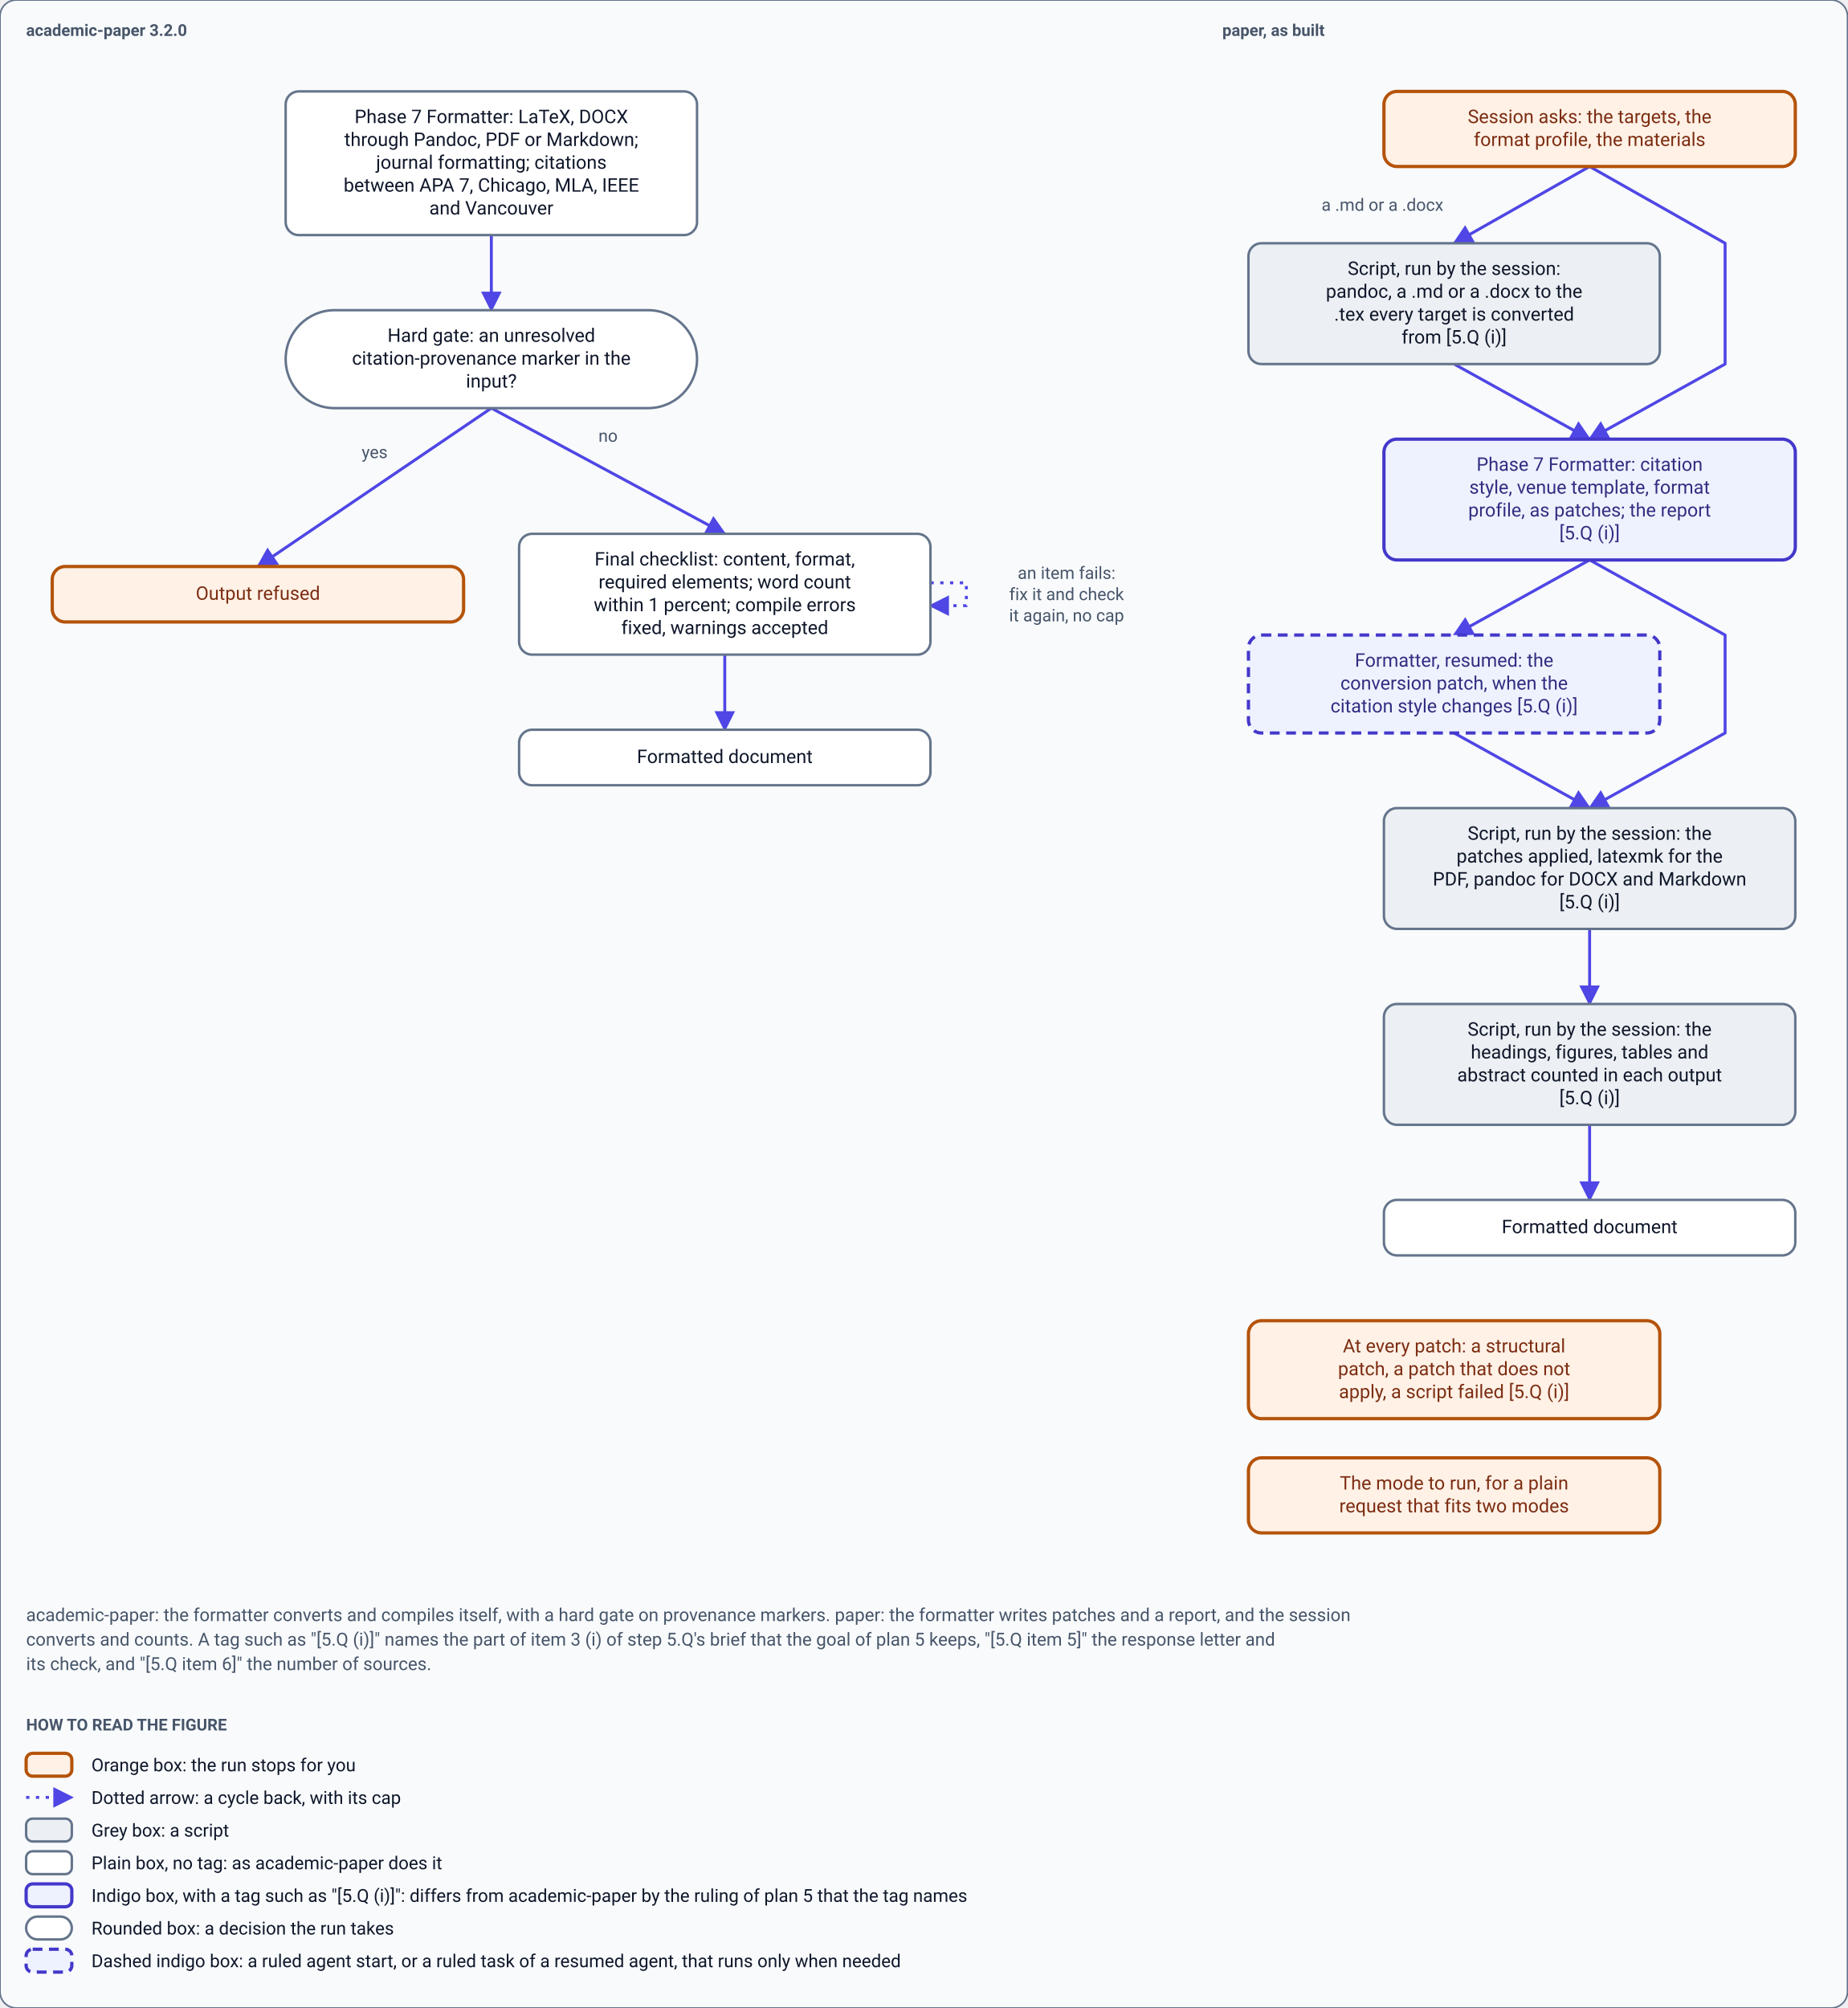
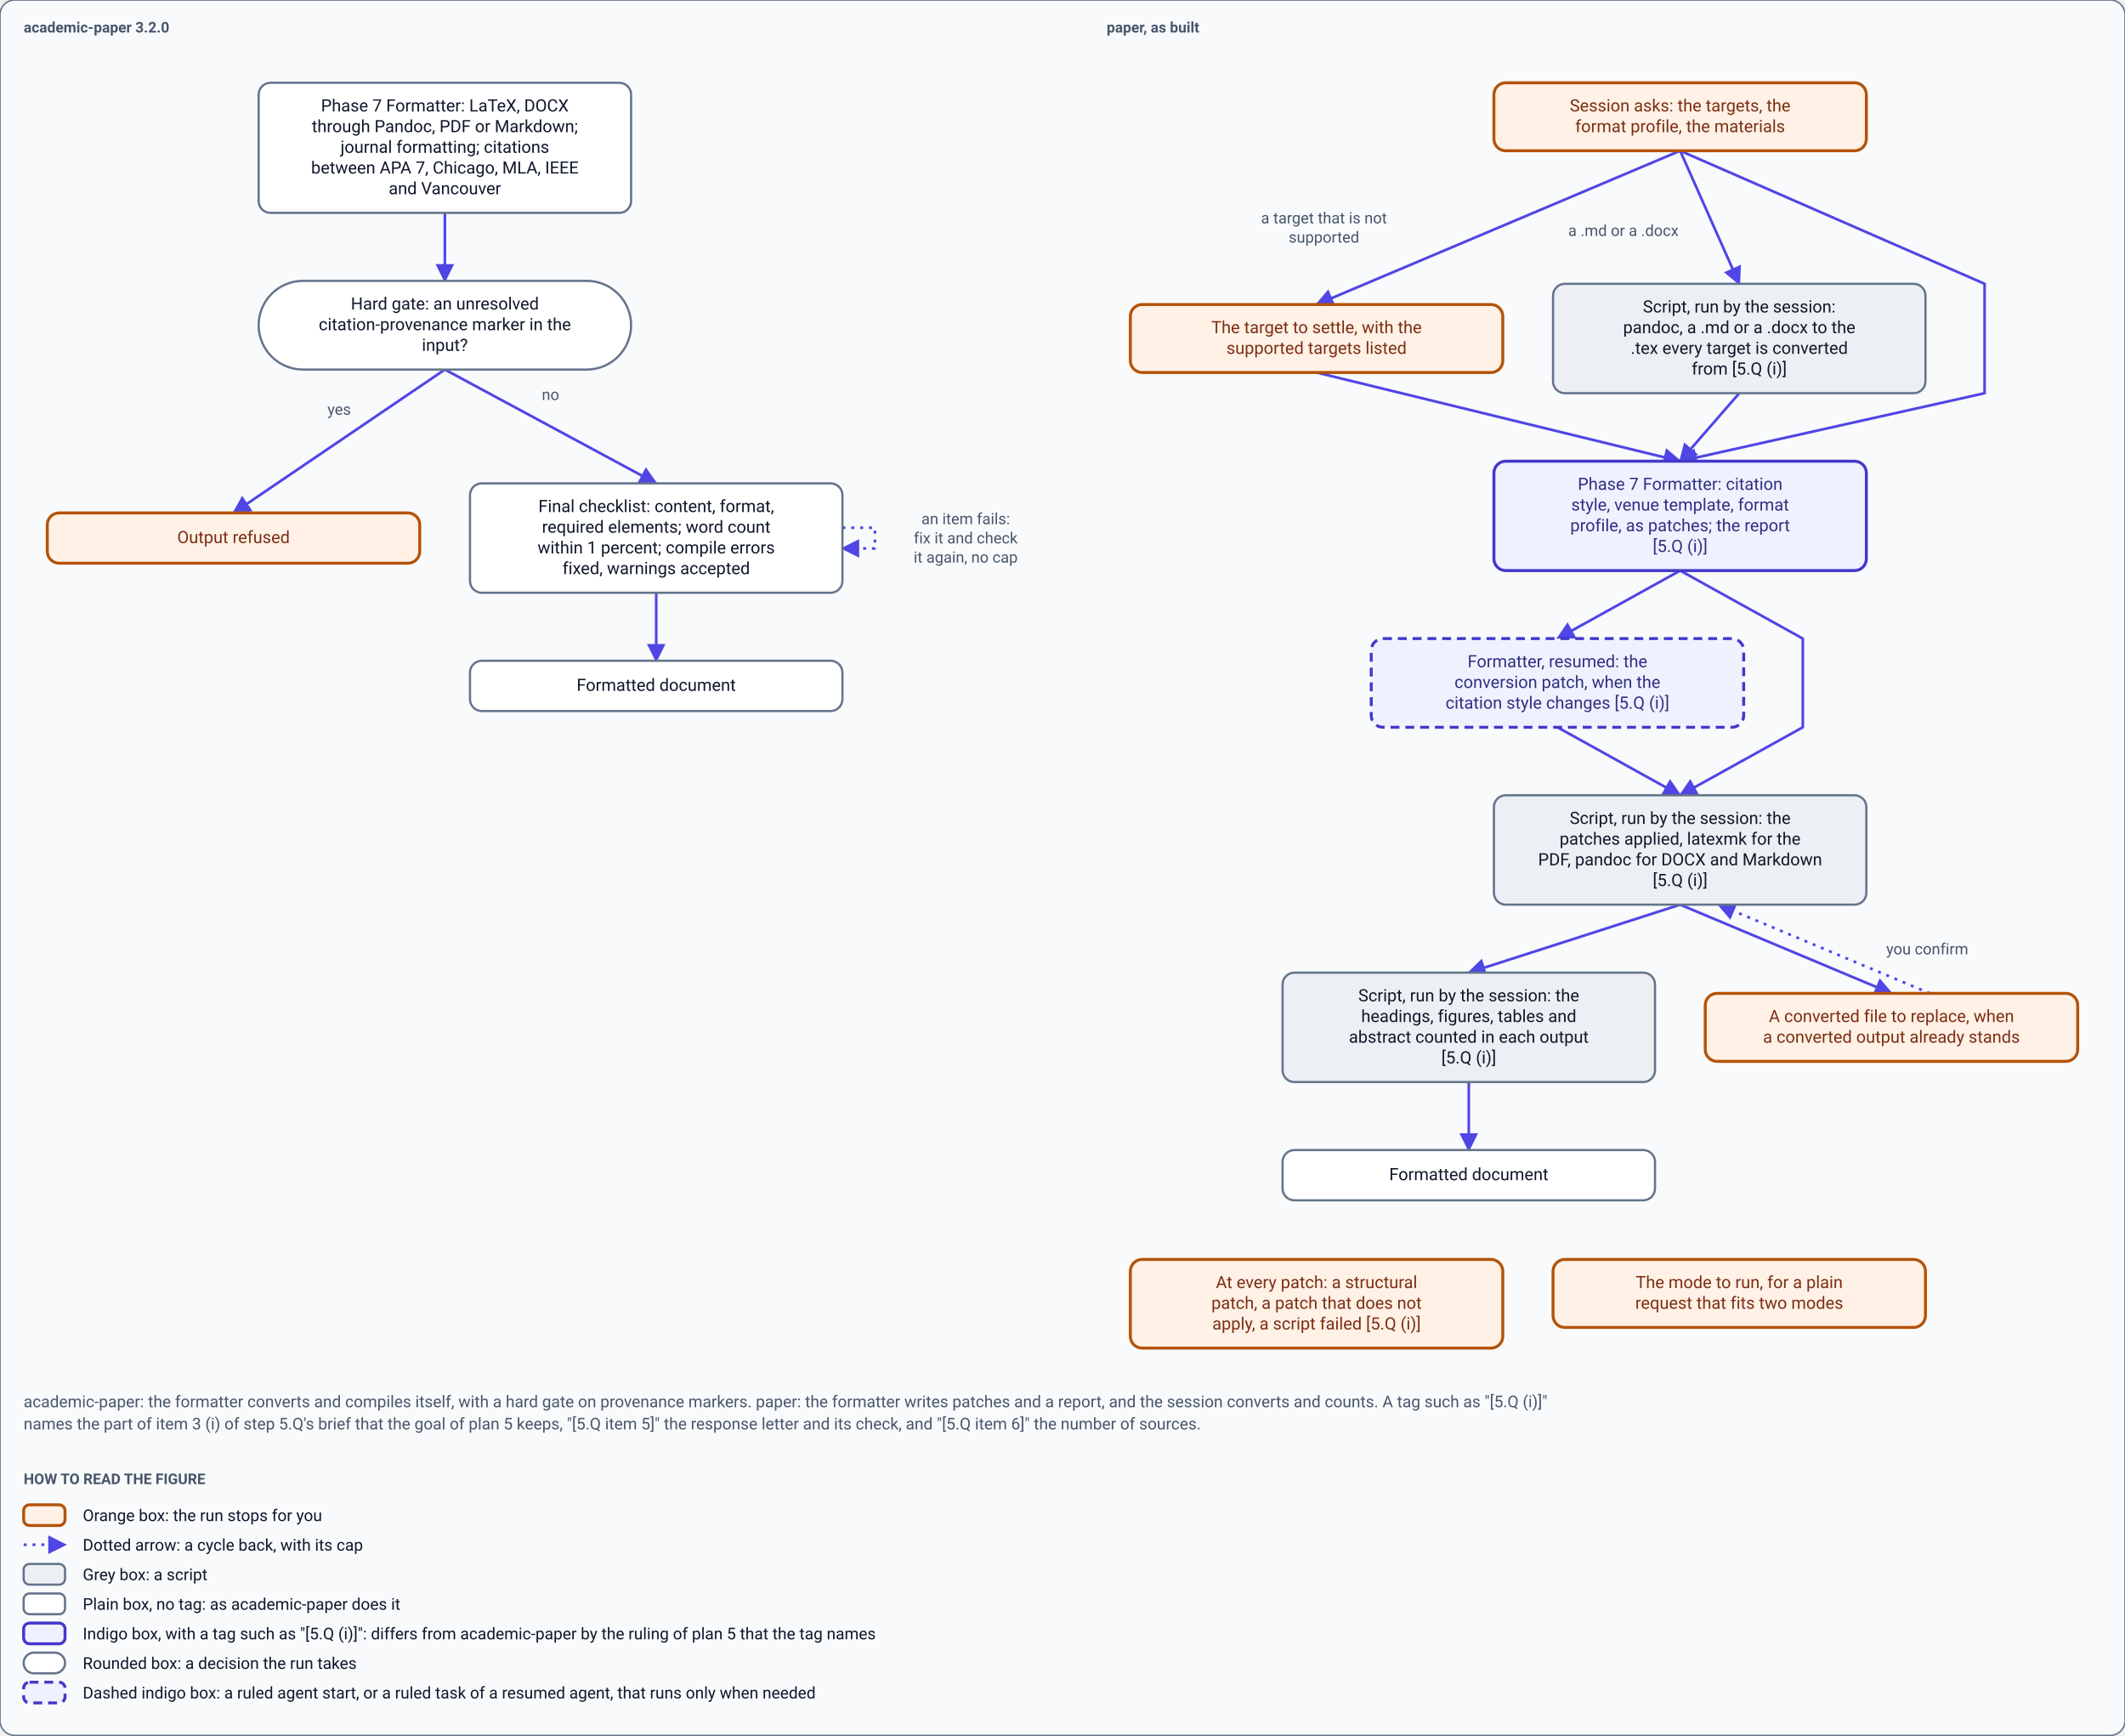
- <svg xmlns="http://www.w3.org/2000/svg" viewBox="0 0 1131.8 1230" width="1131.8" height="1230" role="img" aria-label="The format-convert mode, detailed view. Boxes: academic-paper 3.2.0: Phase 7 Formatter: LaTeX, DOCX through Pandoc, PDF or Markdown; journal formatting; citations between APA 7, Chicago, MLA, IEEE and Vancouver (agent); Hard gate: an unresolved citation-provenance marker in the input? (question); Output refused (stop); Final checklist: content, format, required elements; word count within 1 percent; compile errors fixed, warnings accepted (agent); Formatted document (agent) | paper, as built: Session asks: the targets, the format profile, the materials (stop); Script, run by the session: pandoc, a .md or a .docx to the .tex every target is converted from [5.Q (i)] (script); Phase 7 Formatter: citation style, venue template, format profile, as patches; the report [5.Q (i)] (ruled); Formatter, resumed: the conversion patch, when the citation style changes [5.Q (i)] (ruled, only when needed); Script, run by the session: the patches applied, latexmk for the PDF, pandoc for DOCX and Markdown [5.Q (i)] (script); Script, run by the session: the headings, figures, tables and abstract counted in each output [5.Q (i)] (script); Formatted document (agent); At every patch: a structural patch, a patch that does not apply, a script failed [5.Q (i)] (stop); The mode to run, for a plain request that fits two modes (stop).">
+ <svg xmlns="http://www.w3.org/2000/svg" viewBox="0 0 1437.8 1174" width="1437.8" height="1174" role="img" aria-label="The format-convert mode, detailed view. Boxes: academic-paper 3.2.0: Phase 7 Formatter: LaTeX, DOCX through Pandoc, PDF or Markdown; journal formatting; citations between APA 7, Chicago, MLA, IEEE and Vancouver (agent); Hard gate: an unresolved citation-provenance marker in the input? (question); Output refused (stop); Final checklist: content, format, required elements; word count within 1 percent; compile errors fixed, warnings accepted (agent); Formatted document (agent) | paper, as built: Session asks: the targets, the format profile, the materials (stop); The target to settle, with the supported targets listed (stop); Script, run by the session: pandoc, a .md or a .docx to the .tex every target is converted from [5.Q (i)] (script); Phase 7 Formatter: citation style, venue template, format profile, as patches; the report [5.Q (i)] (ruled); Formatter, resumed: the conversion patch, when the citation style changes [5.Q (i)] (ruled, only when needed); Script, run by the session: the patches applied, latexmk for the PDF, pandoc for DOCX and Markdown [5.Q (i)] (script); Script, run by the session: the headings, figures, tables and abstract counted in each output [5.Q (i)] (script); A converted file to replace, when a converted output already stands (stop); Formatted document (agent); At every patch: a structural patch, a patch that does not apply, a script failed [5.Q (i)] (stop); The mode to run, for a plain request that fits two modes (stop).">
  <defs>
    <marker id="arrow" viewBox="0 0 10 10" refX="9" refY="5" markerWidth="7" markerHeight="7" orient="auto">
      <path d="M0,0 L10,5 L0,10 z" fill="#4f46e5" />
    </marker>
  </defs>
-   <rect x="0" y="0" width="1131.8" height="1230" rx="10" fill="#f8fafc" stroke="#64748b" />
+   <rect x="0" y="0" width="1437.8" height="1174" rx="10" fill="#f8fafc" stroke="#64748b" />
  <text x="16" y="22" font-family="ui-sans-serif, -apple-system, 'Segoe UI', Roboto, Helvetica, Arial, sans-serif" font-size="10" fill="#475569" font-weight="700" text-anchor="start">academic-paper 3.2.0</text>
  <path d="M301,144 L301,190" fill="none" stroke="#4f46e5" stroke-width="1.8" marker-end="url(#arrow)" stroke-linejoin="round" />
  <path d="M301,250 L158,347" fill="none" stroke="#4f46e5" stroke-width="1.8" marker-end="url(#arrow)" stroke-linejoin="round" />
  <path d="M301,250 L444,327" fill="none" stroke="#4f46e5" stroke-width="1.8" marker-end="url(#arrow)" stroke-linejoin="round" />
  <path d="M444,401 L444,447" fill="none" stroke="#4f46e5" stroke-width="1.8" marker-end="url(#arrow)" stroke-linejoin="round" />
  <path d="M570,357 L592,357 L592,371 L570,371" fill="none" stroke="#4f46e5" stroke-width="1.8" stroke-dasharray="2 4" marker-end="url(#arrow)" stroke-linejoin="round" />
  <rect x="175" y="56" width="252" height="88" rx="8" fill="#ffffff" stroke="#64748b" stroke-width="1.5" />
  <text x="301" y="75.4" font-family="ui-sans-serif, -apple-system, 'Segoe UI', Roboto, Helvetica, Arial, sans-serif" font-size="11.5" fill="#0f172a" font-weight="400" text-anchor="middle">Phase 7 Formatter: LaTeX, DOCX</text>
  <text x="301" y="89.4" font-family="ui-sans-serif, -apple-system, 'Segoe UI', Roboto, Helvetica, Arial, sans-serif" font-size="11.5" fill="#0f172a" font-weight="400" text-anchor="middle">through Pandoc, PDF or Markdown;</text>
  <text x="301" y="103.4" font-family="ui-sans-serif, -apple-system, 'Segoe UI', Roboto, Helvetica, Arial, sans-serif" font-size="11.5" fill="#0f172a" font-weight="400" text-anchor="middle">journal formatting; citations</text>
  <text x="301" y="117.4" font-family="ui-sans-serif, -apple-system, 'Segoe UI', Roboto, Helvetica, Arial, sans-serif" font-size="11.5" fill="#0f172a" font-weight="400" text-anchor="middle">between APA 7, Chicago, MLA, IEEE</text>
  <text x="301" y="131.4" font-family="ui-sans-serif, -apple-system, 'Segoe UI', Roboto, Helvetica, Arial, sans-serif" font-size="11.5" fill="#0f172a" font-weight="400" text-anchor="middle">and Vancouver</text>
  <rect x="175" y="190" width="252" height="60" rx="30" fill="#ffffff" stroke="#64748b" stroke-width="1.5" />
  <text x="301" y="209.4" font-family="ui-sans-serif, -apple-system, 'Segoe UI', Roboto, Helvetica, Arial, sans-serif" font-size="11.5" fill="#0f172a" font-weight="400" text-anchor="middle">Hard gate: an unresolved</text>
  <text x="301" y="223.4" font-family="ui-sans-serif, -apple-system, 'Segoe UI', Roboto, Helvetica, Arial, sans-serif" font-size="11.5" fill="#0f172a" font-weight="400" text-anchor="middle">citation-provenance marker in the</text>
  <text x="301" y="237.4" font-family="ui-sans-serif, -apple-system, 'Segoe UI', Roboto, Helvetica, Arial, sans-serif" font-size="11.5" fill="#0f172a" font-weight="400" text-anchor="middle">input?</text>
  <rect x="32" y="347" width="252" height="34" rx="8" fill="#fff1e6" stroke="#b45309" stroke-width="2" />
  <text x="158" y="367.4" font-family="ui-sans-serif, -apple-system, 'Segoe UI', Roboto, Helvetica, Arial, sans-serif" font-size="11.5" fill="#7c2d12" font-weight="400" text-anchor="middle">Output refused</text>
  <rect x="318" y="327" width="252" height="74" rx="8" fill="#ffffff" stroke="#64748b" stroke-width="1.5" />
  <text x="444" y="346.4" font-family="ui-sans-serif, -apple-system, 'Segoe UI', Roboto, Helvetica, Arial, sans-serif" font-size="11.5" fill="#0f172a" font-weight="400" text-anchor="middle">Final checklist: content, format,</text>
  <text x="444" y="360.4" font-family="ui-sans-serif, -apple-system, 'Segoe UI', Roboto, Helvetica, Arial, sans-serif" font-size="11.5" fill="#0f172a" font-weight="400" text-anchor="middle">required elements; word count</text>
  <text x="444" y="374.4" font-family="ui-sans-serif, -apple-system, 'Segoe UI', Roboto, Helvetica, Arial, sans-serif" font-size="11.5" fill="#0f172a" font-weight="400" text-anchor="middle">within 1 percent; compile errors</text>
  <text x="444" y="388.4" font-family="ui-sans-serif, -apple-system, 'Segoe UI', Roboto, Helvetica, Arial, sans-serif" font-size="11.5" fill="#0f172a" font-weight="400" text-anchor="middle">fixed, warnings accepted</text>
  <rect x="318" y="447" width="252" height="34" rx="8" fill="#ffffff" stroke="#64748b" stroke-width="1.5" />
  <text x="444" y="467.4" font-family="ui-sans-serif, -apple-system, 'Segoe UI', Roboto, Helvetica, Arial, sans-serif" font-size="11.5" fill="#0f172a" font-weight="400" text-anchor="middle">Formatted document</text>
  <text x="229.5" y="280.6" font-family="ui-sans-serif, -apple-system, 'Segoe UI', Roboto, Helvetica, Arial, sans-serif" font-size="10.5" fill="#475569" font-weight="400" text-anchor="middle" stroke="#f8fafc" stroke-width="4" stroke-linejoin="round" paint-order="stroke">yes</text>
  <text x="372.5" y="270.6" font-family="ui-sans-serif, -apple-system, 'Segoe UI', Roboto, Helvetica, Arial, sans-serif" font-size="10.5" fill="#475569" font-weight="400" text-anchor="middle" stroke="#f8fafc" stroke-width="4" stroke-linejoin="round" paint-order="stroke">no</text>
  <text x="653.4" y="354.6" font-family="ui-sans-serif, -apple-system, 'Segoe UI', Roboto, Helvetica, Arial, sans-serif" font-size="10.5" fill="#475569" font-weight="400" text-anchor="middle" stroke="#f8fafc" stroke-width="4" stroke-linejoin="round" paint-order="stroke">an item fails:</text>
  <text x="653.4" y="367.6" font-family="ui-sans-serif, -apple-system, 'Segoe UI', Roboto, Helvetica, Arial, sans-serif" font-size="10.5" fill="#475569" font-weight="400" text-anchor="middle" stroke="#f8fafc" stroke-width="4" stroke-linejoin="round" paint-order="stroke">fix it and check</text>
  <text x="653.4" y="380.6" font-family="ui-sans-serif, -apple-system, 'Segoe UI', Roboto, Helvetica, Arial, sans-serif" font-size="10.5" fill="#475569" font-weight="400" text-anchor="middle" stroke="#f8fafc" stroke-width="4" stroke-linejoin="round" paint-order="stroke">it again, no cap</text>
  <text x="748.8" y="22" font-family="ui-sans-serif, -apple-system, 'Segoe UI', Roboto, Helvetica, Arial, sans-serif" font-size="10" fill="#475569" font-weight="700" text-anchor="start">paper, as built</text>
-   <path d="M973.8,102 L890.8,149" fill="none" stroke="#4f46e5" stroke-width="1.8" marker-end="url(#arrow)" stroke-linejoin="round" />
-   <path d="M973.8,102 L1056.8,149 L1056.8,223 L973.8,269" fill="none" stroke="#4f46e5" stroke-width="1.8" marker-end="url(#arrow)" stroke-linejoin="round" />
-   <path d="M890.8,223 L973.8,269" fill="none" stroke="#4f46e5" stroke-width="1.8" marker-end="url(#arrow)" stroke-linejoin="round" />
-   <path d="M973.8,343 L890.8,389" fill="none" stroke="#4f46e5" stroke-width="1.8" marker-end="url(#arrow)" stroke-linejoin="round" />
-   <path d="M973.8,343 L1056.8,389 L1056.8,449 L973.8,495" fill="none" stroke="#4f46e5" stroke-width="1.8" marker-end="url(#arrow)" stroke-linejoin="round" />
-   <path d="M890.8,449 L973.8,495" fill="none" stroke="#4f46e5" stroke-width="1.8" marker-end="url(#arrow)" stroke-linejoin="round" />
-   <path d="M973.8,569 L973.8,615" fill="none" stroke="#4f46e5" stroke-width="1.8" marker-end="url(#arrow)" stroke-linejoin="round" />
-   <path d="M973.8,689 L973.8,735" fill="none" stroke="#4f46e5" stroke-width="1.8" marker-end="url(#arrow)" stroke-linejoin="round" />
-   <rect x="847.8" y="56" width="252" height="46" rx="8" fill="#fff1e6" stroke="#b45309" stroke-width="2" />
-   <text x="973.8" y="75.4" font-family="ui-sans-serif, -apple-system, 'Segoe UI', Roboto, Helvetica, Arial, sans-serif" font-size="11.5" fill="#7c2d12" font-weight="400" text-anchor="middle">Session asks: the targets, the</text>
-   <text x="973.8" y="89.4" font-family="ui-sans-serif, -apple-system, 'Segoe UI', Roboto, Helvetica, Arial, sans-serif" font-size="11.5" fill="#7c2d12" font-weight="400" text-anchor="middle">format profile, the materials</text>
-   <rect x="764.8" y="149" width="252" height="74" rx="8" fill="#eceff3" stroke="#64748b" stroke-width="1.5" />
-   <text x="890.8" y="168.4" font-family="ui-sans-serif, -apple-system, 'Segoe UI', Roboto, Helvetica, Arial, sans-serif" font-size="11.5" fill="#0f172a" font-weight="400" text-anchor="middle">Script, run by the session:</text>
-   <text x="890.8" y="182.4" font-family="ui-sans-serif, -apple-system, 'Segoe UI', Roboto, Helvetica, Arial, sans-serif" font-size="11.5" fill="#0f172a" font-weight="400" text-anchor="middle">pandoc, a .md or a .docx to the</text>
-   <text x="890.8" y="196.4" font-family="ui-sans-serif, -apple-system, 'Segoe UI', Roboto, Helvetica, Arial, sans-serif" font-size="11.5" fill="#0f172a" font-weight="400" text-anchor="middle">.tex every target is converted</text>
-   <text x="890.8" y="210.4" font-family="ui-sans-serif, -apple-system, 'Segoe UI', Roboto, Helvetica, Arial, sans-serif" font-size="11.5" fill="#0f172a" font-weight="400" text-anchor="middle">from [5.Q (i)]</text>
-   <rect x="847.8" y="269" width="252" height="74" rx="8" fill="#eef2ff" stroke="#4338ca" stroke-width="2" />
-   <text x="973.8" y="288.4" font-family="ui-sans-serif, -apple-system, 'Segoe UI', Roboto, Helvetica, Arial, sans-serif" font-size="11.5" fill="#312e81" font-weight="400" text-anchor="middle">Phase 7 Formatter: citation</text>
-   <text x="973.8" y="302.4" font-family="ui-sans-serif, -apple-system, 'Segoe UI', Roboto, Helvetica, Arial, sans-serif" font-size="11.5" fill="#312e81" font-weight="400" text-anchor="middle">style, venue template, format</text>
-   <text x="973.8" y="316.4" font-family="ui-sans-serif, -apple-system, 'Segoe UI', Roboto, Helvetica, Arial, sans-serif" font-size="11.5" fill="#312e81" font-weight="400" text-anchor="middle">profile, as patches; the report</text>
-   <text x="973.8" y="330.4" font-family="ui-sans-serif, -apple-system, 'Segoe UI', Roboto, Helvetica, Arial, sans-serif" font-size="11.5" fill="#312e81" font-weight="400" text-anchor="middle">[5.Q (i)]</text>
-   <rect x="764.8" y="389" width="252" height="60" rx="8" fill="#eef2ff" stroke="#4338ca" stroke-width="2" stroke-dasharray="6 4" />
-   <text x="890.8" y="408.4" font-family="ui-sans-serif, -apple-system, 'Segoe UI', Roboto, Helvetica, Arial, sans-serif" font-size="11.5" fill="#312e81" font-weight="400" text-anchor="middle">Formatter, resumed: the</text>
-   <text x="890.8" y="422.4" font-family="ui-sans-serif, -apple-system, 'Segoe UI', Roboto, Helvetica, Arial, sans-serif" font-size="11.5" fill="#312e81" font-weight="400" text-anchor="middle">conversion patch, when the</text>
-   <text x="890.8" y="436.4" font-family="ui-sans-serif, -apple-system, 'Segoe UI', Roboto, Helvetica, Arial, sans-serif" font-size="11.5" fill="#312e81" font-weight="400" text-anchor="middle">citation style changes [5.Q (i)]</text>
-   <rect x="847.8" y="495" width="252" height="74" rx="8" fill="#eceff3" stroke="#64748b" stroke-width="1.5" />
-   <text x="973.8" y="514.4" font-family="ui-sans-serif, -apple-system, 'Segoe UI', Roboto, Helvetica, Arial, sans-serif" font-size="11.5" fill="#0f172a" font-weight="400" text-anchor="middle">Script, run by the session: the</text>
-   <text x="973.8" y="528.4" font-family="ui-sans-serif, -apple-system, 'Segoe UI', Roboto, Helvetica, Arial, sans-serif" font-size="11.5" fill="#0f172a" font-weight="400" text-anchor="middle">patches applied, latexmk for the</text>
-   <text x="973.8" y="542.4" font-family="ui-sans-serif, -apple-system, 'Segoe UI', Roboto, Helvetica, Arial, sans-serif" font-size="11.5" fill="#0f172a" font-weight="400" text-anchor="middle">PDF, pandoc for DOCX and Markdown</text>
-   <text x="973.8" y="556.4" font-family="ui-sans-serif, -apple-system, 'Segoe UI', Roboto, Helvetica, Arial, sans-serif" font-size="11.5" fill="#0f172a" font-weight="400" text-anchor="middle">[5.Q (i)]</text>
-   <rect x="847.8" y="615" width="252" height="74" rx="8" fill="#eceff3" stroke="#64748b" stroke-width="1.5" />
-   <text x="973.8" y="634.4" font-family="ui-sans-serif, -apple-system, 'Segoe UI', Roboto, Helvetica, Arial, sans-serif" font-size="11.5" fill="#0f172a" font-weight="400" text-anchor="middle">Script, run by the session: the</text>
-   <text x="973.8" y="648.4" font-family="ui-sans-serif, -apple-system, 'Segoe UI', Roboto, Helvetica, Arial, sans-serif" font-size="11.5" fill="#0f172a" font-weight="400" text-anchor="middle">headings, figures, tables and</text>
-   <text x="973.8" y="662.4" font-family="ui-sans-serif, -apple-system, 'Segoe UI', Roboto, Helvetica, Arial, sans-serif" font-size="11.5" fill="#0f172a" font-weight="400" text-anchor="middle">abstract counted in each output</text>
-   <text x="973.8" y="676.4" font-family="ui-sans-serif, -apple-system, 'Segoe UI', Roboto, Helvetica, Arial, sans-serif" font-size="11.5" fill="#0f172a" font-weight="400" text-anchor="middle">[5.Q (i)]</text>
-   <rect x="847.8" y="735" width="252" height="34" rx="8" fill="#ffffff" stroke="#64748b" stroke-width="1.5" />
-   <text x="973.8" y="755.4" font-family="ui-sans-serif, -apple-system, 'Segoe UI', Roboto, Helvetica, Arial, sans-serif" font-size="11.5" fill="#0f172a" font-weight="400" text-anchor="middle">Formatted document</text>
-   <rect x="764.8" y="809" width="252" height="60" rx="8" fill="#fff1e6" stroke="#b45309" stroke-width="2" />
-   <text x="890.8" y="828.4" font-family="ui-sans-serif, -apple-system, 'Segoe UI', Roboto, Helvetica, Arial, sans-serif" font-size="11.5" fill="#7c2d12" font-weight="400" text-anchor="middle">At every patch: a structural</text>
-   <text x="890.8" y="842.4" font-family="ui-sans-serif, -apple-system, 'Segoe UI', Roboto, Helvetica, Arial, sans-serif" font-size="11.5" fill="#7c2d12" font-weight="400" text-anchor="middle">patch, a patch that does not</text>
-   <text x="890.8" y="856.4" font-family="ui-sans-serif, -apple-system, 'Segoe UI', Roboto, Helvetica, Arial, sans-serif" font-size="11.5" fill="#7c2d12" font-weight="400" text-anchor="middle">apply, a script failed [5.Q (i)]</text>
-   <rect x="764.8" y="893" width="252" height="46" rx="8" fill="#fff1e6" stroke="#b45309" stroke-width="2" />
-   <text x="890.8" y="912.4" font-family="ui-sans-serif, -apple-system, 'Segoe UI', Roboto, Helvetica, Arial, sans-serif" font-size="11.5" fill="#7c2d12" font-weight="400" text-anchor="middle">The mode to run, for a plain</text>
-   <text x="890.8" y="926.4" font-family="ui-sans-serif, -apple-system, 'Segoe UI', Roboto, Helvetica, Arial, sans-serif" font-size="11.5" fill="#7c2d12" font-weight="400" text-anchor="middle">request that fits two modes</text>
-   <text x="846.9" y="129.1" font-family="ui-sans-serif, -apple-system, 'Segoe UI', Roboto, Helvetica, Arial, sans-serif" font-size="10.5" fill="#475569" font-weight="400" text-anchor="middle" stroke="#f8fafc" stroke-width="4" stroke-linejoin="round" paint-order="stroke">a .md or a .docx</text>
-   <text x="16" y="993" font-family="ui-sans-serif, -apple-system, 'Segoe UI', Roboto, Helvetica, Arial, sans-serif" font-size="11" fill="#475569" font-weight="400" text-anchor="start">academic-paper: the formatter converts and compiles itself, with a hard gate on provenance markers. paper: the formatter writes patches and a report, and the session</text>
-   <text x="16" y="1008" font-family="ui-sans-serif, -apple-system, 'Segoe UI', Roboto, Helvetica, Arial, sans-serif" font-size="11" fill="#475569" font-weight="400" text-anchor="start">converts and counts. A tag such as "[5.Q (i)]" names the part of item 3 (i) of step 5.Q's brief that the goal of plan 5 keeps, "[5.Q item 5]" the response letter and</text>
-   <text x="16" y="1023" font-family="ui-sans-serif, -apple-system, 'Segoe UI', Roboto, Helvetica, Arial, sans-serif" font-size="11" fill="#475569" font-weight="400" text-anchor="start">its check, and "[5.Q item 6]" the number of sources.</text>
-   <text x="16" y="1060" font-family="ui-sans-serif, -apple-system, 'Segoe UI', Roboto, Helvetica, Arial, sans-serif" font-size="10" fill="#475569" font-weight="700" text-anchor="start">HOW TO READ THE FIGURE</text>
-   <rect x="16" y="1074" width="28" height="14" rx="4" fill="#fff1e6" stroke="#b45309" stroke-width="2" />
-   <text x="56" y="1085" font-family="ui-sans-serif, -apple-system, 'Segoe UI', Roboto, Helvetica, Arial, sans-serif" font-size="11" fill="#0f172a" font-weight="400" text-anchor="start">Orange box: the run stops for you</text>
-   <path d="M16,1101 L44,1101" fill="none" stroke="#4f46e5" stroke-width="1.8" stroke-dasharray="2 4" marker-end="url(#arrow)" stroke-linejoin="round" />
-   <text x="56" y="1105" font-family="ui-sans-serif, -apple-system, 'Segoe UI', Roboto, Helvetica, Arial, sans-serif" font-size="11" fill="#0f172a" font-weight="400" text-anchor="start">Dotted arrow: a cycle back, with its cap</text>
-   <rect x="16" y="1114" width="28" height="14" rx="4" fill="#eceff3" stroke="#64748b" stroke-width="1.5" />
-   <text x="56" y="1125" font-family="ui-sans-serif, -apple-system, 'Segoe UI', Roboto, Helvetica, Arial, sans-serif" font-size="11" fill="#0f172a" font-weight="400" text-anchor="start">Grey box: a script</text>
-   <rect x="16" y="1134" width="28" height="14" rx="4" fill="#ffffff" stroke="#64748b" stroke-width="1.5" />
-   <text x="56" y="1145" font-family="ui-sans-serif, -apple-system, 'Segoe UI', Roboto, Helvetica, Arial, sans-serif" font-size="11" fill="#0f172a" font-weight="400" text-anchor="start">Plain box, no tag: as academic-paper does it</text>
-   <rect x="16" y="1154" width="28" height="14" rx="4" fill="#eef2ff" stroke="#4338ca" stroke-width="2" />
-   <text x="56" y="1165" font-family="ui-sans-serif, -apple-system, 'Segoe UI', Roboto, Helvetica, Arial, sans-serif" font-size="11" fill="#0f172a" font-weight="400" text-anchor="start">Indigo box, with a tag such as "[5.Q (i)]": differs from academic-paper by the ruling of plan 5 that the tag names</text>
-   <rect x="16" y="1174" width="28" height="14" rx="7" fill="#ffffff" stroke="#64748b" stroke-width="1.5" />
-   <text x="56" y="1185" font-family="ui-sans-serif, -apple-system, 'Segoe UI', Roboto, Helvetica, Arial, sans-serif" font-size="11" fill="#0f172a" font-weight="400" text-anchor="start">Rounded box: a decision the run takes</text>
-   <rect x="16" y="1194" width="28" height="14" rx="4" fill="#eef2ff" stroke="#4338ca" stroke-width="2" stroke-dasharray="6 4" />
-   <text x="56" y="1205" font-family="ui-sans-serif, -apple-system, 'Segoe UI', Roboto, Helvetica, Arial, sans-serif" font-size="11" fill="#0f172a" font-weight="400" text-anchor="start">Dashed indigo box: a ruled agent start, or a ruled task of a resumed agent, that runs only when needed</text>
+   <path d="M1136.8,102 L890.8,206" fill="none" stroke="#4f46e5" stroke-width="1.8" marker-end="url(#arrow)" stroke-linejoin="round" />
+   <path d="M890.8,252 L1136.8,312" fill="none" stroke="#4f46e5" stroke-width="1.8" marker-end="url(#arrow)" stroke-linejoin="round" />
+   <path d="M1136.8,612 L1279.8,672" fill="none" stroke="#4f46e5" stroke-width="1.8" marker-end="url(#arrow)" stroke-linejoin="round" />
+   <path d="M1136.8,102 L1176.8,192" fill="none" stroke="#4f46e5" stroke-width="1.8" marker-end="url(#arrow)" stroke-linejoin="round" />
+   <path d="M1136.8,102 L1342.8,192 L1342.8,266 L1136.8,312" fill="none" stroke="#4f46e5" stroke-width="1.8" marker-end="url(#arrow)" stroke-linejoin="round" />
+   <path d="M1176.8,266 L1136.8,312" fill="none" stroke="#4f46e5" stroke-width="1.8" marker-end="url(#arrow)" stroke-linejoin="round" />
+   <path d="M1136.8,386 L1053.8,432" fill="none" stroke="#4f46e5" stroke-width="1.8" marker-end="url(#arrow)" stroke-linejoin="round" />
+   <path d="M1136.8,386 L1219.8,432 L1219.8,492 L1136.8,538" fill="none" stroke="#4f46e5" stroke-width="1.8" marker-end="url(#arrow)" stroke-linejoin="round" />
+   <path d="M1053.8,492 L1136.8,538" fill="none" stroke="#4f46e5" stroke-width="1.8" marker-end="url(#arrow)" stroke-linejoin="round" />
+   <path d="M1136.8,612 L993.8,658" fill="none" stroke="#4f46e5" stroke-width="1.8" marker-end="url(#arrow)" stroke-linejoin="round" />
+   <path d="M993.8,732 L993.8,778" fill="none" stroke="#4f46e5" stroke-width="1.8" marker-end="url(#arrow)" stroke-linejoin="round" />
+   <path d="M1305.8,672 L1162.8,612" fill="none" stroke="#4f46e5" stroke-width="1.8" stroke-dasharray="2 4" marker-end="url(#arrow)" stroke-linejoin="round" />
+   <rect x="1010.8" y="56" width="252" height="46" rx="8" fill="#fff1e6" stroke="#b45309" stroke-width="2" />
+   <text x="1136.8" y="75.4" font-family="ui-sans-serif, -apple-system, 'Segoe UI', Roboto, Helvetica, Arial, sans-serif" font-size="11.5" fill="#7c2d12" font-weight="400" text-anchor="middle">Session asks: the targets, the</text>
+   <text x="1136.8" y="89.4" font-family="ui-sans-serif, -apple-system, 'Segoe UI', Roboto, Helvetica, Arial, sans-serif" font-size="11.5" fill="#7c2d12" font-weight="400" text-anchor="middle">format profile, the materials</text>
+   <rect x="764.8" y="206" width="252" height="46" rx="8" fill="#fff1e6" stroke="#b45309" stroke-width="2" />
+   <text x="890.8" y="225.4" font-family="ui-sans-serif, -apple-system, 'Segoe UI', Roboto, Helvetica, Arial, sans-serif" font-size="11.5" fill="#7c2d12" font-weight="400" text-anchor="middle">The target to settle, with the</text>
+   <text x="890.8" y="239.4" font-family="ui-sans-serif, -apple-system, 'Segoe UI', Roboto, Helvetica, Arial, sans-serif" font-size="11.5" fill="#7c2d12" font-weight="400" text-anchor="middle">supported targets listed</text>
+   <rect x="1050.8" y="192" width="252" height="74" rx="8" fill="#eceff3" stroke="#64748b" stroke-width="1.5" />
+   <text x="1176.8" y="211.4" font-family="ui-sans-serif, -apple-system, 'Segoe UI', Roboto, Helvetica, Arial, sans-serif" font-size="11.5" fill="#0f172a" font-weight="400" text-anchor="middle">Script, run by the session:</text>
+   <text x="1176.8" y="225.4" font-family="ui-sans-serif, -apple-system, 'Segoe UI', Roboto, Helvetica, Arial, sans-serif" font-size="11.5" fill="#0f172a" font-weight="400" text-anchor="middle">pandoc, a .md or a .docx to the</text>
+   <text x="1176.8" y="239.4" font-family="ui-sans-serif, -apple-system, 'Segoe UI', Roboto, Helvetica, Arial, sans-serif" font-size="11.5" fill="#0f172a" font-weight="400" text-anchor="middle">.tex every target is converted</text>
+   <text x="1176.8" y="253.4" font-family="ui-sans-serif, -apple-system, 'Segoe UI', Roboto, Helvetica, Arial, sans-serif" font-size="11.5" fill="#0f172a" font-weight="400" text-anchor="middle">from [5.Q (i)]</text>
+   <rect x="1010.8" y="312" width="252" height="74" rx="8" fill="#eef2ff" stroke="#4338ca" stroke-width="2" />
+   <text x="1136.8" y="331.4" font-family="ui-sans-serif, -apple-system, 'Segoe UI', Roboto, Helvetica, Arial, sans-serif" font-size="11.5" fill="#312e81" font-weight="400" text-anchor="middle">Phase 7 Formatter: citation</text>
+   <text x="1136.8" y="345.4" font-family="ui-sans-serif, -apple-system, 'Segoe UI', Roboto, Helvetica, Arial, sans-serif" font-size="11.5" fill="#312e81" font-weight="400" text-anchor="middle">style, venue template, format</text>
+   <text x="1136.8" y="359.4" font-family="ui-sans-serif, -apple-system, 'Segoe UI', Roboto, Helvetica, Arial, sans-serif" font-size="11.5" fill="#312e81" font-weight="400" text-anchor="middle">profile, as patches; the report</text>
+   <text x="1136.8" y="373.4" font-family="ui-sans-serif, -apple-system, 'Segoe UI', Roboto, Helvetica, Arial, sans-serif" font-size="11.5" fill="#312e81" font-weight="400" text-anchor="middle">[5.Q (i)]</text>
+   <rect x="927.8" y="432" width="252" height="60" rx="8" fill="#eef2ff" stroke="#4338ca" stroke-width="2" stroke-dasharray="6 4" />
+   <text x="1053.8" y="451.4" font-family="ui-sans-serif, -apple-system, 'Segoe UI', Roboto, Helvetica, Arial, sans-serif" font-size="11.5" fill="#312e81" font-weight="400" text-anchor="middle">Formatter, resumed: the</text>
+   <text x="1053.8" y="465.4" font-family="ui-sans-serif, -apple-system, 'Segoe UI', Roboto, Helvetica, Arial, sans-serif" font-size="11.5" fill="#312e81" font-weight="400" text-anchor="middle">conversion patch, when the</text>
+   <text x="1053.8" y="479.4" font-family="ui-sans-serif, -apple-system, 'Segoe UI', Roboto, Helvetica, Arial, sans-serif" font-size="11.5" fill="#312e81" font-weight="400" text-anchor="middle">citation style changes [5.Q (i)]</text>
+   <rect x="1010.8" y="538" width="252" height="74" rx="8" fill="#eceff3" stroke="#64748b" stroke-width="1.5" />
+   <text x="1136.8" y="557.4" font-family="ui-sans-serif, -apple-system, 'Segoe UI', Roboto, Helvetica, Arial, sans-serif" font-size="11.5" fill="#0f172a" font-weight="400" text-anchor="middle">Script, run by the session: the</text>
+   <text x="1136.8" y="571.4" font-family="ui-sans-serif, -apple-system, 'Segoe UI', Roboto, Helvetica, Arial, sans-serif" font-size="11.5" fill="#0f172a" font-weight="400" text-anchor="middle">patches applied, latexmk for the</text>
+   <text x="1136.8" y="585.4" font-family="ui-sans-serif, -apple-system, 'Segoe UI', Roboto, Helvetica, Arial, sans-serif" font-size="11.5" fill="#0f172a" font-weight="400" text-anchor="middle">PDF, pandoc for DOCX and Markdown</text>
+   <text x="1136.8" y="599.4" font-family="ui-sans-serif, -apple-system, 'Segoe UI', Roboto, Helvetica, Arial, sans-serif" font-size="11.5" fill="#0f172a" font-weight="400" text-anchor="middle">[5.Q (i)]</text>
+   <rect x="867.8" y="658" width="252" height="74" rx="8" fill="#eceff3" stroke="#64748b" stroke-width="1.5" />
+   <text x="993.8" y="677.4" font-family="ui-sans-serif, -apple-system, 'Segoe UI', Roboto, Helvetica, Arial, sans-serif" font-size="11.5" fill="#0f172a" font-weight="400" text-anchor="middle">Script, run by the session: the</text>
+   <text x="993.8" y="691.4" font-family="ui-sans-serif, -apple-system, 'Segoe UI', Roboto, Helvetica, Arial, sans-serif" font-size="11.5" fill="#0f172a" font-weight="400" text-anchor="middle">headings, figures, tables and</text>
+   <text x="993.8" y="705.4" font-family="ui-sans-serif, -apple-system, 'Segoe UI', Roboto, Helvetica, Arial, sans-serif" font-size="11.5" fill="#0f172a" font-weight="400" text-anchor="middle">abstract counted in each output</text>
+   <text x="993.8" y="719.4" font-family="ui-sans-serif, -apple-system, 'Segoe UI', Roboto, Helvetica, Arial, sans-serif" font-size="11.5" fill="#0f172a" font-weight="400" text-anchor="middle">[5.Q (i)]</text>
+   <rect x="1153.8" y="672" width="252" height="46" rx="8" fill="#fff1e6" stroke="#b45309" stroke-width="2" />
+   <text x="1279.8" y="691.4" font-family="ui-sans-serif, -apple-system, 'Segoe UI', Roboto, Helvetica, Arial, sans-serif" font-size="11.5" fill="#7c2d12" font-weight="400" text-anchor="middle">A converted file to replace, when</text>
+   <text x="1279.8" y="705.4" font-family="ui-sans-serif, -apple-system, 'Segoe UI', Roboto, Helvetica, Arial, sans-serif" font-size="11.5" fill="#7c2d12" font-weight="400" text-anchor="middle">a converted output already stands</text>
+   <rect x="867.8" y="778" width="252" height="34" rx="8" fill="#ffffff" stroke="#64748b" stroke-width="1.5" />
+   <text x="993.8" y="798.4" font-family="ui-sans-serif, -apple-system, 'Segoe UI', Roboto, Helvetica, Arial, sans-serif" font-size="11.5" fill="#0f172a" font-weight="400" text-anchor="middle">Formatted document</text>
+   <rect x="764.8" y="852" width="252" height="60" rx="8" fill="#fff1e6" stroke="#b45309" stroke-width="2" />
+   <text x="890.8" y="871.4" font-family="ui-sans-serif, -apple-system, 'Segoe UI', Roboto, Helvetica, Arial, sans-serif" font-size="11.5" fill="#7c2d12" font-weight="400" text-anchor="middle">At every patch: a structural</text>
+   <text x="890.8" y="885.4" font-family="ui-sans-serif, -apple-system, 'Segoe UI', Roboto, Helvetica, Arial, sans-serif" font-size="11.5" fill="#7c2d12" font-weight="400" text-anchor="middle">patch, a patch that does not</text>
+   <text x="890.8" y="899.4" font-family="ui-sans-serif, -apple-system, 'Segoe UI', Roboto, Helvetica, Arial, sans-serif" font-size="11.5" fill="#7c2d12" font-weight="400" text-anchor="middle">apply, a script failed [5.Q (i)]</text>
+   <rect x="1050.8" y="852" width="252" height="46" rx="8" fill="#fff1e6" stroke="#b45309" stroke-width="2" />
+   <text x="1176.8" y="871.4" font-family="ui-sans-serif, -apple-system, 'Segoe UI', Roboto, Helvetica, Arial, sans-serif" font-size="11.5" fill="#7c2d12" font-weight="400" text-anchor="middle">The mode to run, for a plain</text>
+   <text x="1176.8" y="885.4" font-family="ui-sans-serif, -apple-system, 'Segoe UI', Roboto, Helvetica, Arial, sans-serif" font-size="11.5" fill="#7c2d12" font-weight="400" text-anchor="middle">request that fits two modes</text>
+   <text x="895.8" y="151.1" font-family="ui-sans-serif, -apple-system, 'Segoe UI', Roboto, Helvetica, Arial, sans-serif" font-size="10.5" fill="#475569" font-weight="400" text-anchor="middle" stroke="#f8fafc" stroke-width="4" stroke-linejoin="round" paint-order="stroke">a target that is not</text>
+   <text x="895.8" y="164.1" font-family="ui-sans-serif, -apple-system, 'Segoe UI', Roboto, Helvetica, Arial, sans-serif" font-size="10.5" fill="#475569" font-weight="400" text-anchor="middle" stroke="#f8fafc" stroke-width="4" stroke-linejoin="round" paint-order="stroke">supported</text>
+   <text x="1098.4" y="159.6" font-family="ui-sans-serif, -apple-system, 'Segoe UI', Roboto, Helvetica, Arial, sans-serif" font-size="10.5" fill="#475569" font-weight="400" text-anchor="middle" stroke="#f8fafc" stroke-width="4" stroke-linejoin="round" paint-order="stroke">a .md or a .docx</text>
+   <text x="1304" y="645.6" font-family="ui-sans-serif, -apple-system, 'Segoe UI', Roboto, Helvetica, Arial, sans-serif" font-size="10.5" fill="#475569" font-weight="400" text-anchor="middle" stroke="#f8fafc" stroke-width="4" stroke-linejoin="round" paint-order="stroke">you confirm</text>
+   <text x="16" y="952" font-family="ui-sans-serif, -apple-system, 'Segoe UI', Roboto, Helvetica, Arial, sans-serif" font-size="11" fill="#475569" font-weight="400" text-anchor="start">academic-paper: the formatter converts and compiles itself, with a hard gate on provenance markers. paper: the formatter writes patches and a report, and the session converts and counts. A tag such as "[5.Q (i)]"</text>
+   <text x="16" y="967" font-family="ui-sans-serif, -apple-system, 'Segoe UI', Roboto, Helvetica, Arial, sans-serif" font-size="11" fill="#475569" font-weight="400" text-anchor="start">names the part of item 3 (i) of step 5.Q's brief that the goal of plan 5 keeps, "[5.Q item 5]" the response letter and its check, and "[5.Q item 6]" the number of sources.</text>
+   <text x="16" y="1004" font-family="ui-sans-serif, -apple-system, 'Segoe UI', Roboto, Helvetica, Arial, sans-serif" font-size="10" fill="#475569" font-weight="700" text-anchor="start">HOW TO READ THE FIGURE</text>
+   <rect x="16" y="1018" width="28" height="14" rx="4" fill="#fff1e6" stroke="#b45309" stroke-width="2" />
+   <text x="56" y="1029" font-family="ui-sans-serif, -apple-system, 'Segoe UI', Roboto, Helvetica, Arial, sans-serif" font-size="11" fill="#0f172a" font-weight="400" text-anchor="start">Orange box: the run stops for you</text>
+   <path d="M16,1045 L44,1045" fill="none" stroke="#4f46e5" stroke-width="1.8" stroke-dasharray="2 4" marker-end="url(#arrow)" stroke-linejoin="round" />
+   <text x="56" y="1049" font-family="ui-sans-serif, -apple-system, 'Segoe UI', Roboto, Helvetica, Arial, sans-serif" font-size="11" fill="#0f172a" font-weight="400" text-anchor="start">Dotted arrow: a cycle back, with its cap</text>
+   <rect x="16" y="1058" width="28" height="14" rx="4" fill="#eceff3" stroke="#64748b" stroke-width="1.5" />
+   <text x="56" y="1069" font-family="ui-sans-serif, -apple-system, 'Segoe UI', Roboto, Helvetica, Arial, sans-serif" font-size="11" fill="#0f172a" font-weight="400" text-anchor="start">Grey box: a script</text>
+   <rect x="16" y="1078" width="28" height="14" rx="4" fill="#ffffff" stroke="#64748b" stroke-width="1.5" />
+   <text x="56" y="1089" font-family="ui-sans-serif, -apple-system, 'Segoe UI', Roboto, Helvetica, Arial, sans-serif" font-size="11" fill="#0f172a" font-weight="400" text-anchor="start">Plain box, no tag: as academic-paper does it</text>
+   <rect x="16" y="1098" width="28" height="14" rx="4" fill="#eef2ff" stroke="#4338ca" stroke-width="2" />
+   <text x="56" y="1109" font-family="ui-sans-serif, -apple-system, 'Segoe UI', Roboto, Helvetica, Arial, sans-serif" font-size="11" fill="#0f172a" font-weight="400" text-anchor="start">Indigo box, with a tag such as "[5.Q (i)]": differs from academic-paper by the ruling of plan 5 that the tag names</text>
+   <rect x="16" y="1118" width="28" height="14" rx="7" fill="#ffffff" stroke="#64748b" stroke-width="1.5" />
+   <text x="56" y="1129" font-family="ui-sans-serif, -apple-system, 'Segoe UI', Roboto, Helvetica, Arial, sans-serif" font-size="11" fill="#0f172a" font-weight="400" text-anchor="start">Rounded box: a decision the run takes</text>
+   <rect x="16" y="1138" width="28" height="14" rx="4" fill="#eef2ff" stroke="#4338ca" stroke-width="2" stroke-dasharray="6 4" />
+   <text x="56" y="1149" font-family="ui-sans-serif, -apple-system, 'Segoe UI', Roboto, Helvetica, Arial, sans-serif" font-size="11" fill="#0f172a" font-weight="400" text-anchor="start">Dashed indigo box: a ruled agent start, or a ruled task of a resumed agent, that runs only when needed</text>
</svg>
